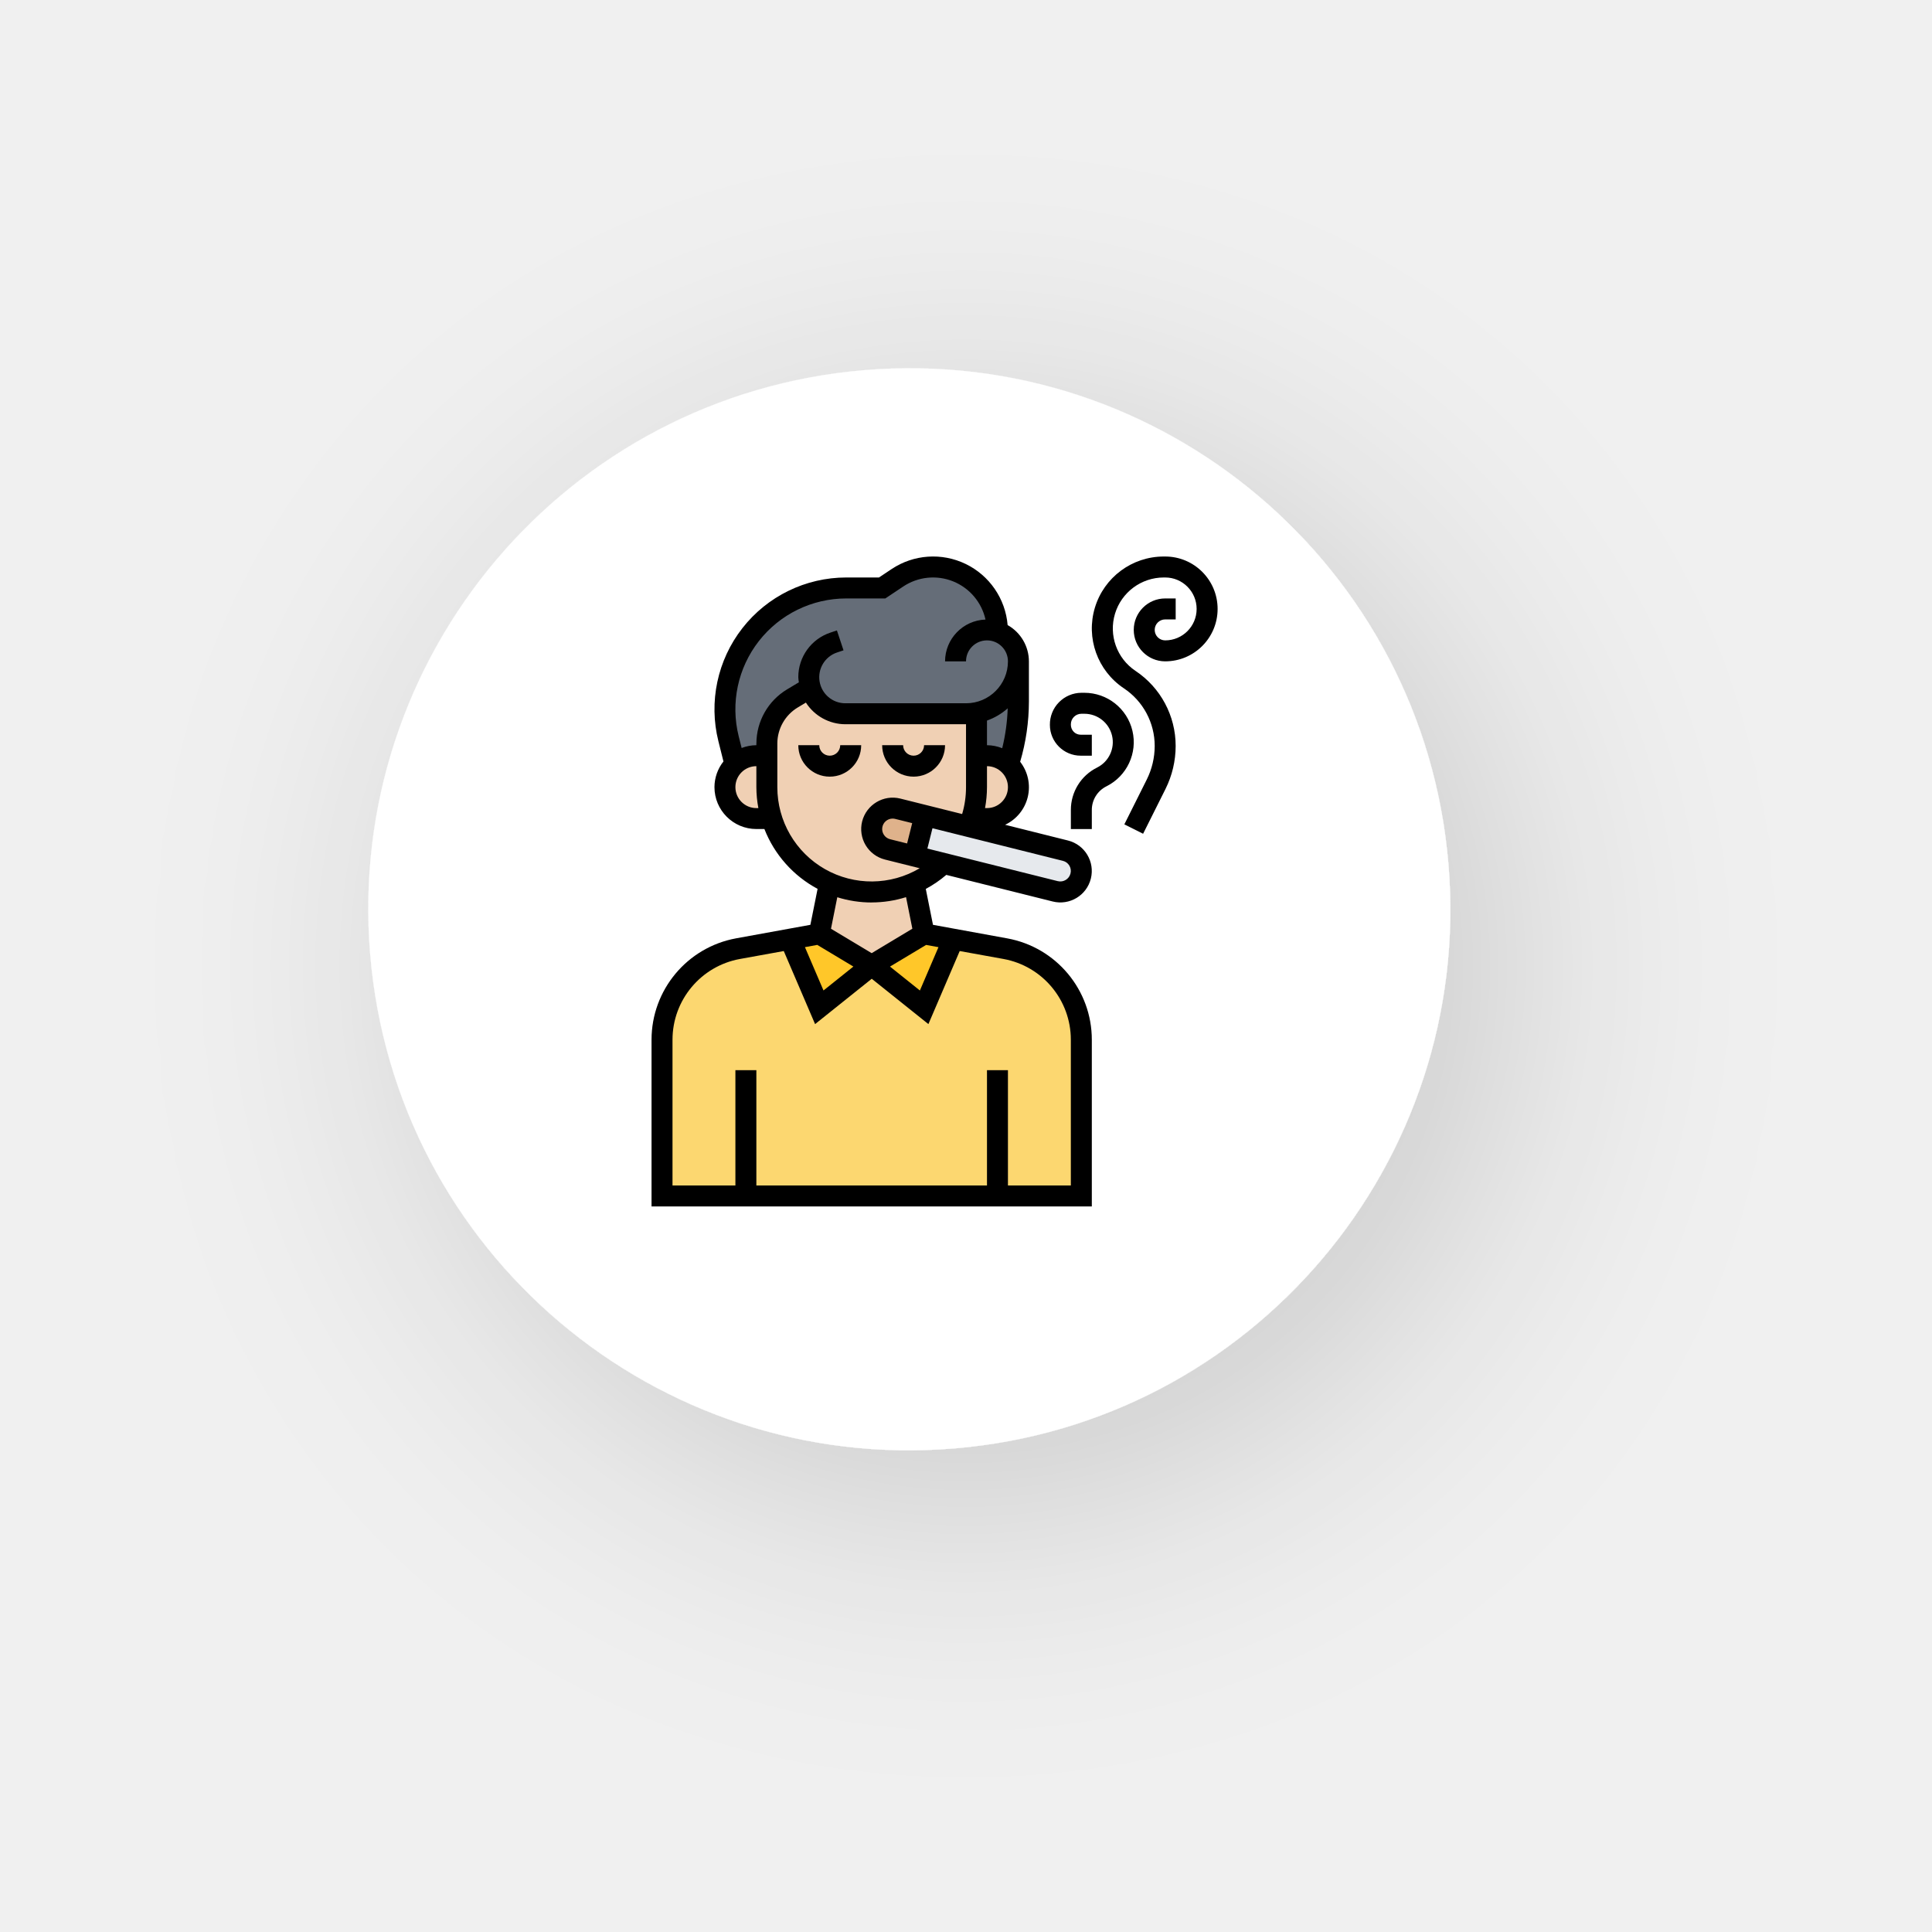
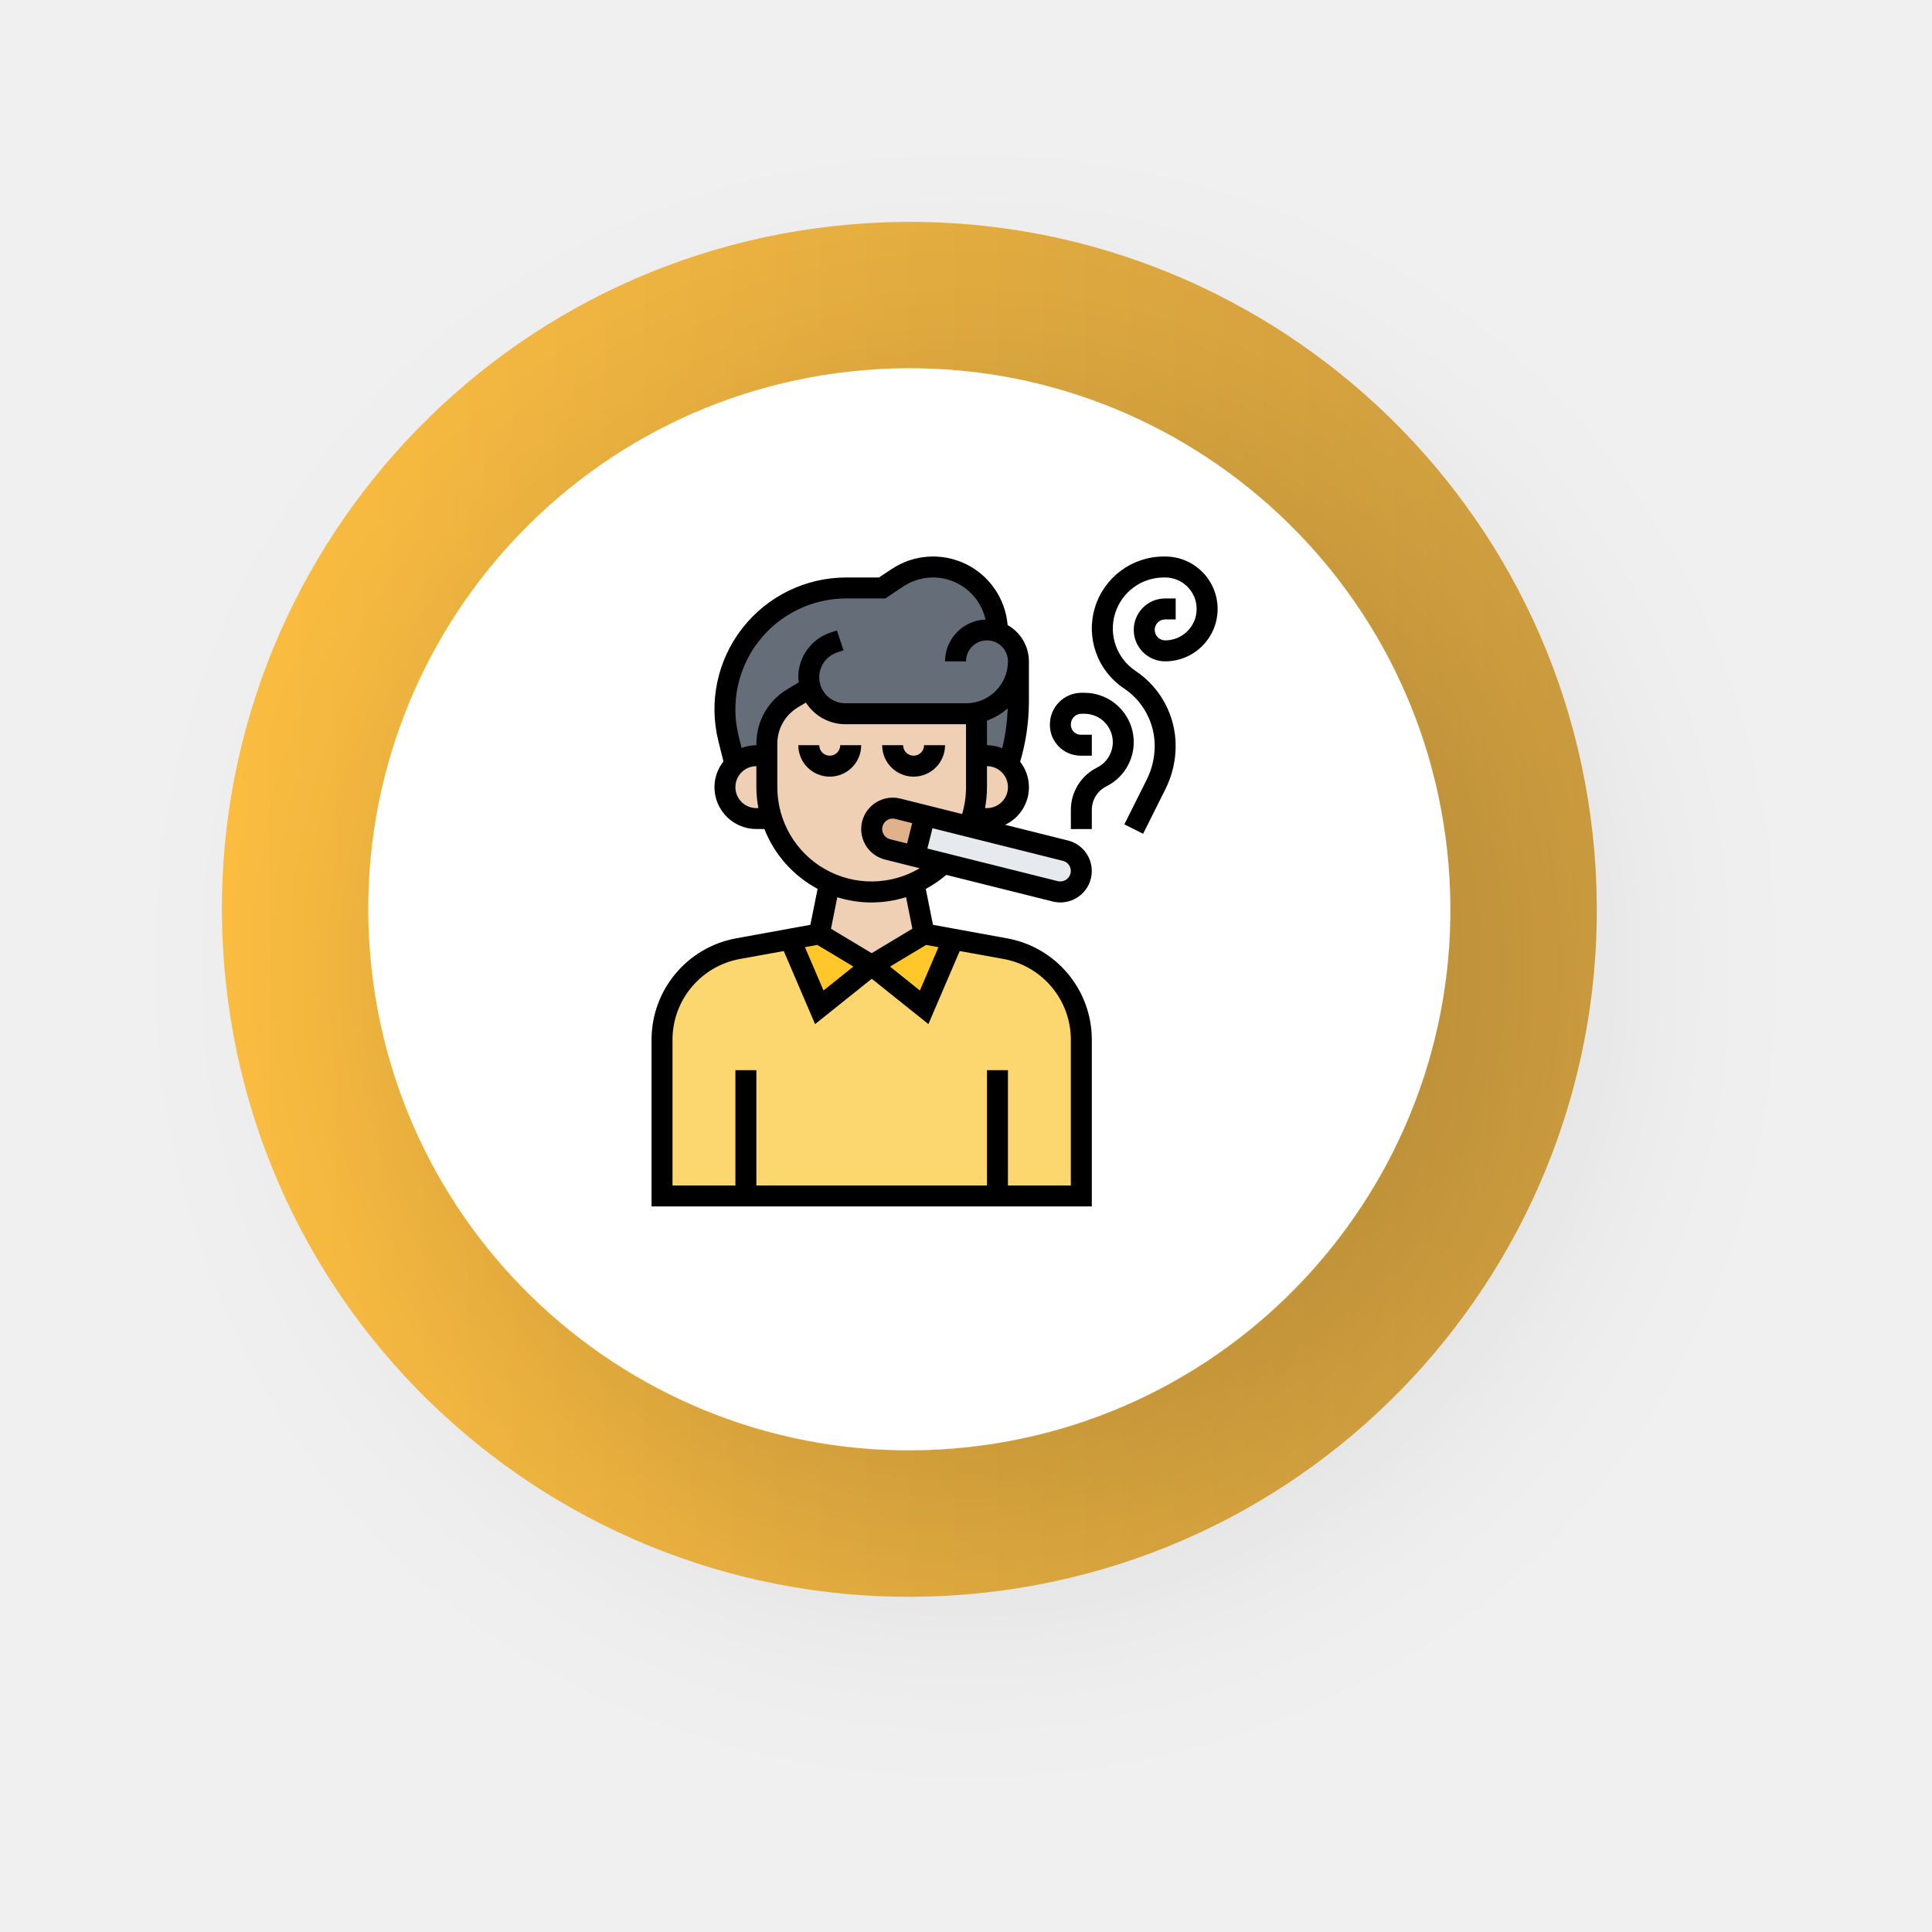
<svg xmlns="http://www.w3.org/2000/svg" width="170.483" height="170.483" viewBox="0 0 170.483 170.483">
  <defs>
+     <linearGradient id="linear-gradient" x1="0.5" x2="0.5" y2="1" gradientUnits="objectBoundingBox">
+       <stop offset="0" stop-color="#fdbe41" />
+       <stop offset="1" stop-color="#d09f40" />
+     </linearGradient>
    <filter id="Trazado_150709" x="0" y="0" width="170.483" height="170.483" filterUnits="userSpaceOnUse">
      <feOffset dx="5" dy="5" input="SourceAlpha" />
      <feGaussianBlur stdDeviation="12.5" result="blur" />
      <feFlood flood-opacity="0.161" />
      <feComposite operator="in" in2="blur" />
      <feComposite in="SourceGraphic" />
    </filter>
  </defs>
-   <g id="Grupo_173274" data-name="Grupo 173274" transform="translate(-284.531 -3685.216)">
-     <g id="Grupo_172648" data-name="Grupo 172648" transform="translate(304.11 3704.794)">
-       <g transform="matrix(1, 0, 0, 1, -19.58, -19.58)" filter="url(#Trazado_150709)">
-         <path id="Trazado_150709-2" data-name="Trazado 150709" d="M95.315,43.782A47.739,47.739,0,1,1,43.782.167,47.739,47.739,0,0,1,95.315,43.782" transform="translate(32.5 127.98) rotate(-90)" fill="#fff" />
+   <g id="Grupo_172648" data-name="Grupo 172648" transform="translate(19.579 19.578)">
+     <path id="Trazado_150708" data-name="Trazado 150708" d="M121.116,55.633A60.661,60.661,0,1,1,55.633.212a60.661,60.661,0,0,1,65.483,55.42" transform="translate(0 121.328) rotate(-90)" fill="url(#linear-gradient)" />
+     <g transform="matrix(1, 0, 0, 1, -19.58, -19.58)" filter="url(#Trazado_150709)">
+       <path id="Trazado_150709-2" data-name="Trazado 150709" d="M95.315,43.782A47.739,47.739,0,1,1,43.782.167,47.739,47.739,0,0,1,95.315,43.782" transform="translate(32.5 127.98) rotate(-90)" fill="#fff" />
+     </g>
+     <g id="de-fumar" transform="translate(30.914 28.53)">
+       <g id="Grupo_172664" data-name="Grupo 172664" transform="translate(7.925 1.925)">
+         <g id="Grupo_172653" data-name="Grupo 172653" transform="translate(27.751 8.325)">
+           <path id="Trazado_213448" data-name="Trazado 213448" d="M41.7,11v3.552a18.1,18.1,0,0,1-.87,5.532,2.782,2.782,0,0,0-1.906-.759H38V15.533A4.626,4.626,0,0,0,41.7,11Z" transform="translate(-38 -11)" fill="#656d78" />
+         </g>
+         <g id="Grupo_172654" data-name="Grupo 172654" transform="translate(5.55)">
+           <path id="Trazado_213449" data-name="Trazado 213449" d="M38.051,7.68v.037a2.625,2.625,0,0,1,1.036.648,2.768,2.768,0,0,1,.814,1.961,4.626,4.626,0,0,1-3.7,4.533,4.359,4.359,0,0,1-.925.093H24.628a3.215,3.215,0,0,1-2.285-.944,3.12,3.12,0,0,1-.8-1.36l-1.591.953A4.626,4.626,0,0,0,17.7,17.568V18.65h-.925a2.752,2.752,0,0,0-1.9.749l-.555-2.248A10.7,10.7,0,0,1,24.712,3.85h3.164l1.341-.9A5.717,5.717,0,0,1,32.371,2a5.685,5.685,0,0,1,5.68,5.68Z" transform="translate(-14 -2)" fill="#656d78" />
+         </g>
+         <g id="Grupo_172655" data-name="Grupo 172655" transform="translate(0 32.848)">
+           <path id="Trazado_213450" data-name="Trazado 213450" d="M15.4,60.164H8V46.381a8.177,8.177,0,0,1,6.706-8.038l4.6-.833,2.572,6,4.625-3.7,4.625,3.7,2.572-6,4.6.833A8.177,8.177,0,0,1,45,46.381V60.164H15.4Z" transform="translate(-8 -37.51)" fill="#fcd770" />
+         </g>
+         <g id="Grupo_172656" data-name="Grupo 172656" transform="translate(18.5 32.376)">
+           <path id="Trazado_213451" data-name="Trazado 213451" d="M32.625,37l2.572.472-2.572,6L28,39.775Z" transform="translate(-28 -37)" fill="#ffc729" />
+         </g>
+         <g id="Grupo_172657" data-name="Grupo 172657" transform="translate(11.304 32.376)">
+           <path id="Trazado_213452" data-name="Trazado 213452" d="M27.417,39.775l-4.625,3.7-2.572-6L22.792,37Z" transform="translate(-20.22 -37)" fill="#ffc729" />
+         </g>
+         <g id="Grupo_172658" data-name="Grupo 172658" transform="translate(13.875 27.889)">
+           <path id="Trazado_213453" data-name="Trazado 213453" d="M31.353,32.15l.9,4.486-4.625,2.775L23,36.636l.9-4.486a9.23,9.23,0,0,0,7.456,0Z" transform="translate(-23 -32.15)" fill="#f0d0b4" />
+         </g>
+         <g id="Grupo_172659" data-name="Grupo 172659" transform="translate(5.55 16.65)">
+           <path id="Trazado_213454" data-name="Trazado 213454" d="M18.126,25.55H16.775a2.775,2.775,0,0,1,0-5.55H17.7v2.775A9.165,9.165,0,0,0,18.126,25.55Z" transform="translate(-14 -20)" fill="#f0d0b4" />
+         </g>
+         <g id="Grupo_172660" data-name="Grupo 172660" transform="translate(9.25 10.647)">
+           <path id="Trazado_213455" data-name="Trazado 213455" d="M24.928,15.813H35.575a4.359,4.359,0,0,0,.925-.093v6.568a9.165,9.165,0,0,1-.426,2.775c-.074.241-.157.472-.25.7L31.94,24.8l-2.387-.6a1.9,1.9,0,0,0-.453-.056,1.842,1.842,0,0,0-1.795,1.4,1.842,1.842,0,0,0,1.341,2.248l2.4.6,2.553.638a9.271,9.271,0,0,1-2.618,1.73,9.23,9.23,0,0,1-7.456,0A9.243,9.243,0,0,1,18,22.288V18.431a4.626,4.626,0,0,1,2.248-3.968l1.591-.953a3.12,3.12,0,0,0,.8,1.36,3.215,3.215,0,0,0,2.285.944Z" transform="translate(-18 -13.51)" fill="#f0d0b4" />
+         </g>
+         <g id="Grupo_172661" data-name="Grupo 172661" transform="translate(27.325 16.65)">
+           <path id="Trazado_213456" data-name="Trazado 213456" d="M40.8,20.759a2.776,2.776,0,0,1-1.906,4.792H37.54a9.165,9.165,0,0,0,.426-2.775V20h.925a2.782,2.782,0,0,1,1.906.759Z" transform="translate(-37.54 -20)" fill="#f0d0b4" />
+         </g>
+         <g id="Grupo_172662" data-name="Grupo 172662" transform="translate(22.293 21.932)">
+           <path id="Trazado_213457" data-name="Trazado 213457" d="M46.54,29.651a1.845,1.845,0,0,1-1.582,2.8A1.9,1.9,0,0,1,44.5,32.4l-9.851-2.461L32.1,29.3,33,25.71l3.885.971L45.4,28.809a1.815,1.815,0,0,1,1.138.842Z" transform="translate(-32.1 -25.71)" fill="#e6e9ed" />
+         </g>
+         <g id="Grupo_172663" data-name="Grupo 172663" transform="translate(18.5 21.276)">
+           <path id="Trazado_213458" data-name="Trazado 213458" d="M30.3,25.056l2.387.6-.9,3.589-2.4-.6A1.842,1.842,0,0,1,28.055,26.4,1.842,1.842,0,0,1,29.85,25,1.9,1.9,0,0,1,30.3,25.056Z" transform="translate(-27.999 -25)" fill="#dfb28b" />
+         </g>
      </g>
-       <g id="de-fumar" transform="translate(30.914 28.53)">
-         <g id="Grupo_172664" data-name="Grupo 172664" transform="translate(7.925 1.925)">
-           <g id="Grupo_172653" data-name="Grupo 172653" transform="translate(27.751 8.325)">
-             <path id="Trazado_213448" data-name="Trazado 213448" d="M41.7,11v3.552a18.1,18.1,0,0,1-.87,5.532,2.782,2.782,0,0,0-1.906-.759H38V15.533A4.626,4.626,0,0,0,41.7,11Z" transform="translate(-38 -11)" fill="#656d78" />
-           </g>
-           <g id="Grupo_172654" data-name="Grupo 172654" transform="translate(5.55)">
-             <path id="Trazado_213449" data-name="Trazado 213449" d="M38.051,7.68v.037a2.625,2.625,0,0,1,1.036.648,2.768,2.768,0,0,1,.814,1.961,4.626,4.626,0,0,1-3.7,4.533,4.359,4.359,0,0,1-.925.093H24.628a3.215,3.215,0,0,1-2.285-.944,3.12,3.12,0,0,1-.8-1.36l-1.591.953A4.626,4.626,0,0,0,17.7,17.568V18.65h-.925a2.752,2.752,0,0,0-1.9.749l-.555-2.248A10.7,10.7,0,0,1,24.712,3.85h3.164l1.341-.9A5.717,5.717,0,0,1,32.371,2a5.685,5.685,0,0,1,5.68,5.68Z" transform="translate(-14 -2)" fill="#656d78" />
-           </g>
-           <g id="Grupo_172655" data-name="Grupo 172655" transform="translate(0 32.848)">
-             <path id="Trazado_213450" data-name="Trazado 213450" d="M15.4,60.164H8V46.381a8.177,8.177,0,0,1,6.706-8.038l4.6-.833,2.572,6,4.625-3.7,4.625,3.7,2.572-6,4.6.833A8.177,8.177,0,0,1,45,46.381V60.164H15.4Z" transform="translate(-8 -37.51)" fill="#fcd770" />
-           </g>
-           <g id="Grupo_172656" data-name="Grupo 172656" transform="translate(18.5 32.376)">
-             <path id="Trazado_213451" data-name="Trazado 213451" d="M32.625,37l2.572.472-2.572,6L28,39.775Z" transform="translate(-28 -37)" fill="#ffc729" />
-           </g>
-           <g id="Grupo_172657" data-name="Grupo 172657" transform="translate(11.304 32.376)">
-             <path id="Trazado_213452" data-name="Trazado 213452" d="M27.417,39.775l-4.625,3.7-2.572-6L22.792,37Z" transform="translate(-20.22 -37)" fill="#ffc729" />
-           </g>
-           <g id="Grupo_172658" data-name="Grupo 172658" transform="translate(13.875 27.889)">
-             <path id="Trazado_213453" data-name="Trazado 213453" d="M31.353,32.15l.9,4.486-4.625,2.775L23,36.636l.9-4.486a9.23,9.23,0,0,0,7.456,0Z" transform="translate(-23 -32.15)" fill="#f0d0b4" />
-           </g>
-           <g id="Grupo_172659" data-name="Grupo 172659" transform="translate(5.55 16.65)">
-             <path id="Trazado_213454" data-name="Trazado 213454" d="M18.126,25.55H16.775a2.775,2.775,0,0,1,0-5.55H17.7v2.775A9.165,9.165,0,0,0,18.126,25.55Z" transform="translate(-14 -20)" fill="#f0d0b4" />
-           </g>
-           <g id="Grupo_172660" data-name="Grupo 172660" transform="translate(9.25 10.647)">
-             <path id="Trazado_213455" data-name="Trazado 213455" d="M24.928,15.813H35.575a4.359,4.359,0,0,0,.925-.093v6.568a9.165,9.165,0,0,1-.426,2.775c-.074.241-.157.472-.25.7L31.94,24.8l-2.387-.6a1.9,1.9,0,0,0-.453-.056,1.842,1.842,0,0,0-1.795,1.4,1.842,1.842,0,0,0,1.341,2.248l2.4.6,2.553.638a9.271,9.271,0,0,1-2.618,1.73,9.23,9.23,0,0,1-7.456,0A9.243,9.243,0,0,1,18,22.288V18.431a4.626,4.626,0,0,1,2.248-3.968l1.591-.953a3.12,3.12,0,0,0,.8,1.36,3.215,3.215,0,0,0,2.285.944Z" transform="translate(-18 -13.51)" fill="#f0d0b4" />
-           </g>
-           <g id="Grupo_172661" data-name="Grupo 172661" transform="translate(27.325 16.65)">
-             <path id="Trazado_213456" data-name="Trazado 213456" d="M40.8,20.759a2.776,2.776,0,0,1-1.906,4.792H37.54a9.165,9.165,0,0,0,.426-2.775V20h.925a2.782,2.782,0,0,1,1.906.759Z" transform="translate(-37.54 -20)" fill="#f0d0b4" />
-           </g>
-           <g id="Grupo_172662" data-name="Grupo 172662" transform="translate(22.293 21.932)">
-             <path id="Trazado_213457" data-name="Trazado 213457" d="M46.54,29.651a1.845,1.845,0,0,1-1.582,2.8A1.9,1.9,0,0,1,44.5,32.4l-9.851-2.461L32.1,29.3,33,25.71l3.885.971L45.4,28.809a1.815,1.815,0,0,1,1.138.842Z" transform="translate(-32.1 -25.71)" fill="#e6e9ed" />
-           </g>
-           <g id="Grupo_172663" data-name="Grupo 172663" transform="translate(18.5 21.276)">
-             <path id="Trazado_213458" data-name="Trazado 213458" d="M30.3,25.056l2.387.6-.9,3.589-2.4-.6A1.842,1.842,0,0,1,28.055,26.4,1.842,1.842,0,0,1,29.85,25,1.9,1.9,0,0,1,30.3,25.056Z" transform="translate(-27.999 -25)" fill="#dfb28b" />
-           </g>
-         </g>
-         <g id="Grupo_172665" data-name="Grupo 172665" transform="translate(7 1)">
-           <path id="Trazado_213459" data-name="Trazado 213459" d="M23.775,19.925A.925.925,0,0,1,22.85,19H21a2.775,2.775,0,0,0,5.55,0H24.7A.925.925,0,0,1,23.775,19.925Z" transform="translate(-8.05 -2.35)" />
-           <path id="Trazado_213460" data-name="Trazado 213460" d="M31.775,21.775A2.778,2.778,0,0,0,34.55,19H32.7a.925.925,0,0,1-1.85,0H29A2.778,2.778,0,0,0,31.775,21.775Z" transform="translate(-8.65 -2.35)" />
-           <path id="Trazado_213461" data-name="Trazado 213461" d="M38.383,34.695,31.835,33.5,31.2,30.332a10.174,10.174,0,0,0,1.809-1.238L42.4,31.442a2.774,2.774,0,1,0,1.348-5.382L38.2,24.672a3.658,3.658,0,0,0,1.328-5.559A18.949,18.949,0,0,0,40.3,13.8V10.25a3.686,3.686,0,0,0-1.878-3.2A6.6,6.6,0,0,0,28.181,2.109L27.07,2.85H24.182A11.63,11.63,0,0,0,12.9,17.3l.446,1.784a3.664,3.664,0,0,0-.794,2.263,3.7,3.7,0,0,0,3.7,3.7h.707a10.228,10.228,0,0,0,4.694,5.28L21.016,33.5l-6.548,1.191A9.1,9.1,0,0,0,7,43.642v14.71H45.851V43.642a9.091,9.091,0,0,0-7.468-8.947Zm-6.065.777L30.68,39.295l-2.637-2.11,3.185-1.911ZM28.05,25.947a.925.925,0,0,1,.222-1.822,1.006,1.006,0,0,1,.23.029L30,24.527l-.449,1.794Zm15.819,2.328a.914.914,0,0,1,.1.7.929.929,0,0,1-1.123.671L31.341,26.77l.449-1.794L43.3,27.855a.911.911,0,0,1,.569.42ZM38.428,14.4a17.056,17.056,0,0,1-.484,3.515A3.686,3.686,0,0,0,36.6,17.65V15.477a5.543,5.543,0,0,0,1.827-1.08ZM36.6,23.2h-.172a10.175,10.175,0,0,0,.172-1.85V19.5a1.85,1.85,0,1,1,0,3.7Zm-20.35,0a1.85,1.85,0,0,1,0-3.7v1.85a10.165,10.165,0,0,0,.177,1.85Zm0-5.706v.156a3.67,3.67,0,0,0-1.3.247l-.261-1.042A9.785,9.785,0,0,1,24.182,4.7h3.448l1.577-1.052a4.743,4.743,0,0,1,7.263,2.915A3.7,3.7,0,0,0,32.9,10.25h1.85a1.85,1.85,0,0,1,3.7,0,3.7,3.7,0,0,1-3.7,3.7H24.1a2.3,2.3,0,0,1-.729-4.482l.57-.19-.584-1.756-.571.191A4.14,4.14,0,0,0,19.95,11.65,4.082,4.082,0,0,0,20,12.1l-1.052.631a5.578,5.578,0,0,0-2.695,4.759ZM18.1,21.35V17.494a3.72,3.72,0,0,1,1.8-3.173l.72-.432A4.146,4.146,0,0,0,24.1,15.8h10.65v5.55a8.313,8.313,0,0,1-.342,2.374l-5.459-1.365a2.785,2.785,0,0,0-3.365,2.016A2.772,2.772,0,0,0,27.6,27.741l3.064.766A8.316,8.316,0,0,1,18.1,21.35Zm8.325,10.175a10.166,10.166,0,0,0,3.033-.467l.557,2.784L26.425,36l-3.59-2.154.556-2.78a10.151,10.151,0,0,0,3.034.463Zm-4.8,3.747,3.186,1.911-2.637,2.11-1.638-3.823ZM44,56.5h-5.55V46.326H36.6V56.5H16.25V46.326H14.4V56.5H8.85V43.642A7.246,7.246,0,0,1,14.8,36.514l3.868-.7,2.763,6.446,5-4,5,4,2.762-6.446,3.868.7A7.244,7.244,0,0,1,44,43.642Z" transform="translate(-7 -1)" />
-           <path id="Trazado_213462" data-name="Trazado 213462" d="M55.475,6.55H56.4V4.7h-.925a2.775,2.775,0,1,0,0,5.55,4.625,4.625,0,0,0,0-9.25h-.128a6.348,6.348,0,0,0-3.521,11.629,6.105,6.105,0,0,1,2.723,5.089,6.662,6.662,0,0,1-.7,2.962l-1.979,3.956,1.655.828,1.979-3.956a8.515,8.515,0,0,0,.894-3.79,7.95,7.95,0,0,0-3.547-6.628,4.5,4.5,0,0,1,2.495-8.24h.128a2.775,2.775,0,1,1,0,5.55.925.925,0,1,1,0-1.85Z" transform="translate(-10.149 -1)" />
-           <path id="Trazado_213463" data-name="Trazado 213463" d="M48.045,14h-.27A2.794,2.794,0,0,0,45,16.831a2.718,2.718,0,0,0,2.718,2.719H48.7V17.7h-.981a.865.865,0,0,1-.614-.254.9.9,0,0,1-.254-.661.93.93,0,0,1,.925-.934h.27a2.505,2.505,0,0,1,1.12,4.746,4.166,4.166,0,0,0-2.315,3.746v1.683H48.7V24.343a2.324,2.324,0,0,1,1.293-2.091A4.356,4.356,0,0,0,48.045,14Z" transform="translate(-9.849 -1.975)" />
-         </g>
+       <g id="Grupo_172665" data-name="Grupo 172665" transform="translate(7 1)">
+         <path id="Trazado_213459" data-name="Trazado 213459" d="M23.775,19.925A.925.925,0,0,1,22.85,19H21a2.775,2.775,0,0,0,5.55,0H24.7A.925.925,0,0,1,23.775,19.925Z" transform="translate(-8.05 -2.35)" />
+         <path id="Trazado_213460" data-name="Trazado 213460" d="M31.775,21.775A2.778,2.778,0,0,0,34.55,19H32.7a.925.925,0,0,1-1.85,0H29A2.778,2.778,0,0,0,31.775,21.775Z" transform="translate(-8.65 -2.35)" />
+         <path id="Trazado_213461" data-name="Trazado 213461" d="M38.383,34.695,31.835,33.5,31.2,30.332a10.174,10.174,0,0,0,1.809-1.238L42.4,31.442a2.774,2.774,0,1,0,1.348-5.382L38.2,24.672a3.658,3.658,0,0,0,1.328-5.559A18.949,18.949,0,0,0,40.3,13.8V10.25a3.686,3.686,0,0,0-1.878-3.2A6.6,6.6,0,0,0,28.181,2.109L27.07,2.85H24.182A11.63,11.63,0,0,0,12.9,17.3l.446,1.784a3.664,3.664,0,0,0-.794,2.263,3.7,3.7,0,0,0,3.7,3.7h.707a10.228,10.228,0,0,0,4.694,5.28L21.016,33.5l-6.548,1.191A9.1,9.1,0,0,0,7,43.642v14.71H45.851V43.642a9.091,9.091,0,0,0-7.468-8.947Zm-6.065.777L30.68,39.295l-2.637-2.11,3.185-1.911ZM28.05,25.947a.925.925,0,0,1,.222-1.822,1.006,1.006,0,0,1,.23.029L30,24.527l-.449,1.794Zm15.819,2.328a.914.914,0,0,1,.1.7.929.929,0,0,1-1.123.671L31.341,26.77l.449-1.794L43.3,27.855a.911.911,0,0,1,.569.42ZM38.428,14.4a17.056,17.056,0,0,1-.484,3.515A3.686,3.686,0,0,0,36.6,17.65V15.477a5.543,5.543,0,0,0,1.827-1.08ZM36.6,23.2h-.172a10.175,10.175,0,0,0,.172-1.85V19.5a1.85,1.85,0,1,1,0,3.7Zm-20.35,0a1.85,1.85,0,0,1,0-3.7v1.85a10.165,10.165,0,0,0,.177,1.85Zm0-5.706v.156a3.67,3.67,0,0,0-1.3.247l-.261-1.042A9.785,9.785,0,0,1,24.182,4.7h3.448l1.577-1.052a4.743,4.743,0,0,1,7.263,2.915A3.7,3.7,0,0,0,32.9,10.25h1.85a1.85,1.85,0,0,1,3.7,0,3.7,3.7,0,0,1-3.7,3.7H24.1a2.3,2.3,0,0,1-.729-4.482l.57-.19-.584-1.756-.571.191A4.14,4.14,0,0,0,19.95,11.65,4.082,4.082,0,0,0,20,12.1l-1.052.631a5.578,5.578,0,0,0-2.695,4.759ZM18.1,21.35V17.494a3.72,3.72,0,0,1,1.8-3.173l.72-.432A4.146,4.146,0,0,0,24.1,15.8h10.65v5.55a8.313,8.313,0,0,1-.342,2.374l-5.459-1.365a2.785,2.785,0,0,0-3.365,2.016A2.772,2.772,0,0,0,27.6,27.741l3.064.766A8.316,8.316,0,0,1,18.1,21.35Zm8.325,10.175a10.166,10.166,0,0,0,3.033-.467l.557,2.784L26.425,36l-3.59-2.154.556-2.78a10.151,10.151,0,0,0,3.034.463Zm-4.8,3.747,3.186,1.911-2.637,2.11-1.638-3.823ZM44,56.5h-5.55V46.326H36.6V56.5H16.25V46.326H14.4V56.5H8.85V43.642A7.246,7.246,0,0,1,14.8,36.514l3.868-.7,2.763,6.446,5-4,5,4,2.762-6.446,3.868.7A7.244,7.244,0,0,1,44,43.642Z" transform="translate(-7 -1)" />
+         <path id="Trazado_213462" data-name="Trazado 213462" d="M55.475,6.55H56.4V4.7h-.925a2.775,2.775,0,1,0,0,5.55,4.625,4.625,0,0,0,0-9.25h-.128a6.348,6.348,0,0,0-3.521,11.629,6.105,6.105,0,0,1,2.723,5.089,6.662,6.662,0,0,1-.7,2.962l-1.979,3.956,1.655.828,1.979-3.956a8.515,8.515,0,0,0,.894-3.79,7.95,7.95,0,0,0-3.547-6.628,4.5,4.5,0,0,1,2.495-8.24h.128a2.775,2.775,0,1,1,0,5.55.925.925,0,1,1,0-1.85Z" transform="translate(-10.149 -1)" />
+         <path id="Trazado_213463" data-name="Trazado 213463" d="M48.045,14h-.27A2.794,2.794,0,0,0,45,16.831a2.718,2.718,0,0,0,2.718,2.719H48.7V17.7h-.981a.865.865,0,0,1-.614-.254.9.9,0,0,1-.254-.661.93.93,0,0,1,.925-.934h.27a2.505,2.505,0,0,1,1.12,4.746,4.166,4.166,0,0,0-2.315,3.746v1.683H48.7V24.343a2.324,2.324,0,0,1,1.293-2.091A4.356,4.356,0,0,0,48.045,14Z" transform="translate(-9.849 -1.975)" />
      </g>
    </g>
  </g>
</svg>
